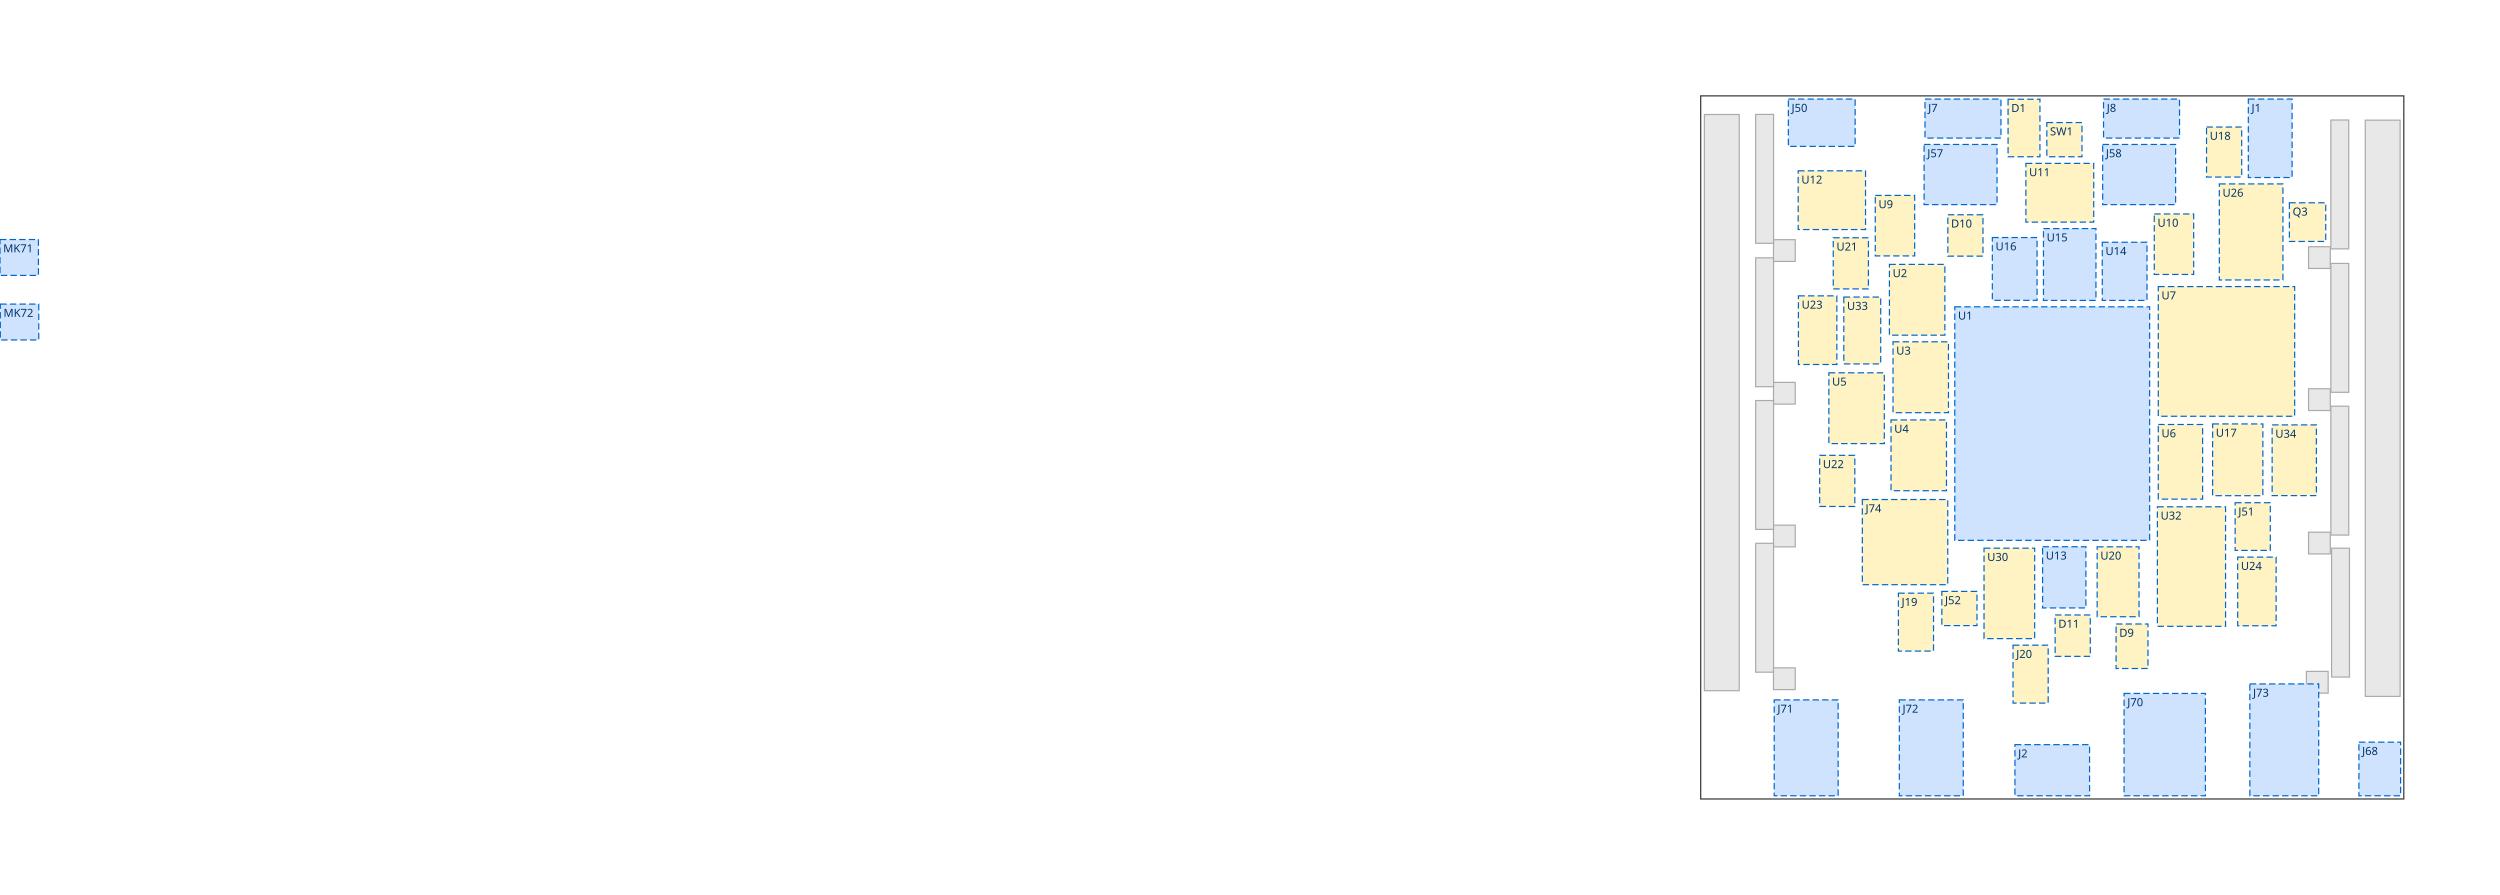
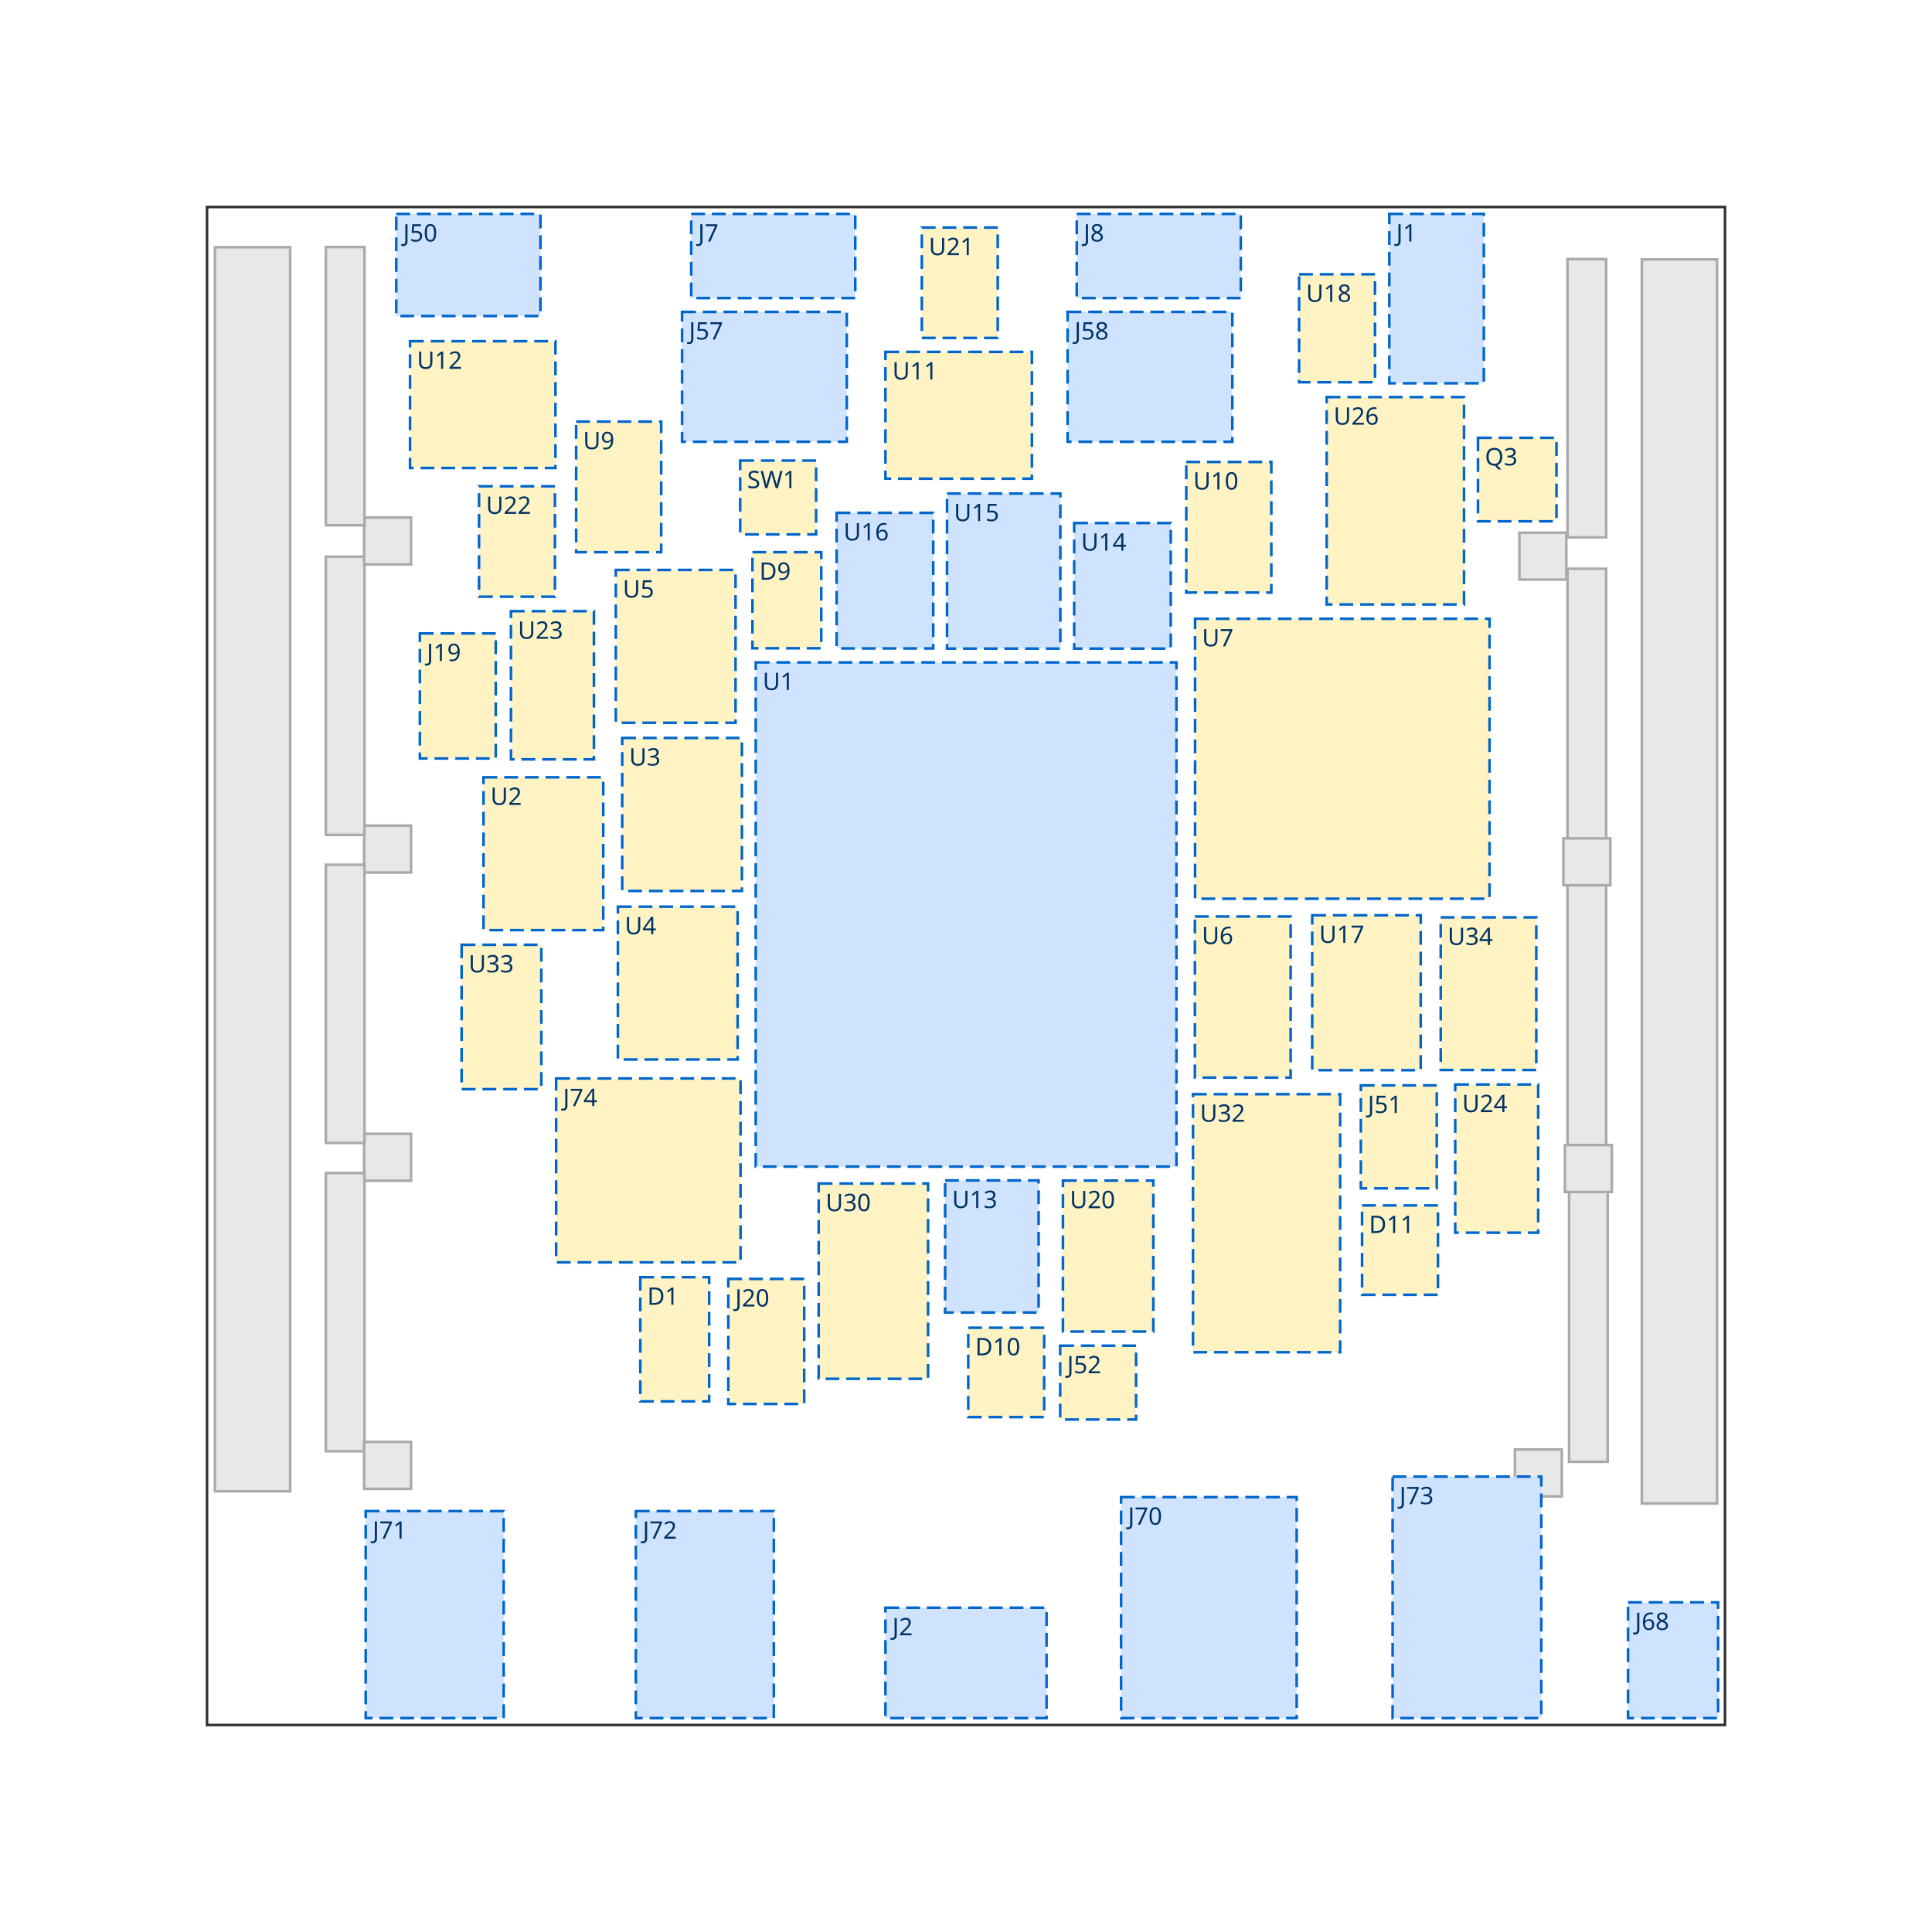
- <svg xmlns="http://www.w3.org/2000/svg" width="3129" height="1120" style="background:#fff;font-family:sans-serif">
-   <rect x="2128.6" y="120.0" width="880.0" height="880.0" fill="none" stroke="#333" stroke-width="1.5" />
-   <rect x="2917.3" y="508.4" width="22.4" height="161.3" fill="#e8e8e8" stroke="#aaa" stroke-width="1.5" />
-   <rect x="2886.7" y="840.3" width="27.2" height="27.2" fill="#e8e8e8" stroke="#aaa" stroke-width="1.5" />
-   <rect x="2917.3" y="329.7" width="22.4" height="161.3" fill="#e8e8e8" stroke="#aaa" stroke-width="1.5" />
-   <rect x="2219.7" y="657.3" width="27.2" height="27.2" fill="#e8e8e8" stroke="#aaa" stroke-width="1.5" />
-   <rect x="2889.4" y="308.8" width="27.2" height="27.2" fill="#e8e8e8" stroke="#aaa" stroke-width="1.5" />
-   <rect x="2918.2" y="686.1" width="22.4" height="161.3" fill="#e8e8e8" stroke="#aaa" stroke-width="1.5" />
-   <rect x="2219.7" y="478.6" width="27.2" height="27.2" fill="#e8e8e8" stroke="#aaa" stroke-width="1.5" />
-   <rect x="2133.2" y="143.3" width="43.6" height="721.2" fill="#e8e8e8" stroke="#aaa" stroke-width="1.5" />
-   <rect x="2197.4" y="680.0" width="22.4" height="161.3" fill="#e8e8e8" stroke="#aaa" stroke-width="1.5" />
-   <rect x="2197.4" y="501.3" width="22.4" height="161.3" fill="#e8e8e8" stroke="#aaa" stroke-width="1.5" />
-   <rect x="2917.3" y="150.2" width="22.4" height="161.3" fill="#e8e8e8" stroke="#aaa" stroke-width="1.5" />
-   <rect x="2197.4" y="322.7" width="22.4" height="161.3" fill="#e8e8e8" stroke="#aaa" stroke-width="1.5" />
-   <rect x="2219.7" y="835.9" width="27.2" height="27.2" fill="#e8e8e8" stroke="#aaa" stroke-width="1.5" />
-   <rect x="2889.4" y="666.1" width="27.2" height="27.2" fill="#e8e8e8" stroke="#aaa" stroke-width="1.5" />
-   <rect x="2960.4" y="150.4" width="43.6" height="721.2" fill="#e8e8e8" stroke="#aaa" stroke-width="1.5" />
-   <rect x="2219.7" y="300.0" width="27.2" height="27.2" fill="#e8e8e8" stroke="#aaa" stroke-width="1.5" />
-   <rect x="2889.4" y="486.6" width="27.2" height="27.2" fill="#e8e8e8" stroke="#aaa" stroke-width="1.5" />
-   <rect x="2197.4" y="143.2" width="22.4" height="161.3" fill="#e8e8e8" stroke="#aaa" stroke-width="1.5" />
-   <rect x="2307.7" y="371.8" width="46.2" height="83.7" fill="#fff3c4" stroke="#06c" stroke-width="1.5" stroke-dasharray="8,4" />
-   <text x="2311.7" y="387.8" font-size="14" fill="#036">U33</text>
-   <rect x="2700.2" y="634.3" width="85.3" height="149.6" fill="#fff3c4" stroke="#06c" stroke-width="1.5" stroke-dasharray="8,4" />
-   <text x="2704.2" y="650.3" font-size="14" fill="#036">U32</text>
-   <rect x="2483.2" y="686.1" width="63.4" height="113.2" fill="#fff3c4" stroke="#06c" stroke-width="1.5" stroke-dasharray="8,4" />
-   <text x="2487.2" y="702.1" font-size="14" fill="#036">U30</text>
-   <rect x="2777.7" y="230.2" width="79.6" height="120.2" fill="#fff3c4" stroke="#06c" stroke-width="1.5" stroke-dasharray="8,4" />
-   <text x="2781.7" y="246.2" font-size="14" fill="#036">U26</text>
-   <rect x="2277.5" y="569.9" width="44.0" height="64.0" fill="#fff3c4" stroke="#06c" stroke-width="1.5" stroke-dasharray="8,4" />
-   <text x="2281.5" y="585.9" font-size="14" fill="#036">U22</text>
-   <rect x="2294.5" y="297.6" width="44.0" height="64.0" fill="#fff3c4" stroke="#06c" stroke-width="1.5" stroke-dasharray="8,4" />
-   <text x="2298.5" y="313.6" font-size="14" fill="#036">U21</text>
-   <rect x="2624.8" y="684.4" width="52.4" height="87.5" fill="#fff3c4" stroke="#06c" stroke-width="1.5" stroke-dasharray="8,4" />
-   <text x="2628.8" y="700.4" font-size="14" fill="#036">U20</text>
-   <rect x="2761.7" y="159.0" width="44.0" height="62.6" fill="#fff3c4" stroke="#06c" stroke-width="1.5" stroke-dasharray="8,4" />
-   <text x="2765.7" y="175.0" font-size="14" fill="#036">U18</text>
-   <rect x="2769.3" y="530.6" width="62.9" height="89.8" fill="#fff3c4" stroke="#06c" stroke-width="1.5" stroke-dasharray="8,4" />
-   <text x="2773.3" y="546.6" font-size="14" fill="#036">U17</text>
-   <rect x="2557.6" y="286.1" width="65.7" height="89.9" fill="#cfe3ff" stroke="#06c" stroke-width="1.5" stroke-dasharray="8,4" />
-   <text x="2561.6" y="302.1" font-size="14" fill="#036">U15</text>
-   <rect x="2250.6" y="213.8" width="84.3" height="73.5" fill="#fff3c4" stroke="#06c" stroke-width="1.5" stroke-dasharray="8,4" />
-   <text x="2254.6" y="229.8" font-size="14" fill="#036">U12</text>
-   <rect x="2696.3" y="267.8" width="49.3" height="75.7" fill="#fff3c4" stroke="#06c" stroke-width="1.5" stroke-dasharray="8,4" />
-   <text x="2700.3" y="283.8" font-size="14" fill="#036">U10</text>
-   <rect x="2347.1" y="244.6" width="49.3" height="75.7" fill="#fff3c4" stroke="#06c" stroke-width="1.5" stroke-dasharray="8,4" />
-   <text x="2351.1" y="260.6" font-size="14" fill="#036">U9</text>
-   <rect x="2701.3" y="531.3" width="55.5" height="93.4" fill="#fff3c4" stroke="#06c" stroke-width="1.5" stroke-dasharray="8,4" />
-   <text x="2705.3" y="547.3" font-size="14" fill="#036">U6</text>
-   <rect x="2561.8" y="153.4" width="44.0" height="42.8" fill="#fff3c4" stroke="#06c" stroke-width="1.5" stroke-dasharray="8,4" />
-   <text x="2565.8" y="169.4" font-size="14" fill="#036">SW1</text>
-   <rect x="0.4" y="380.6" width="48.1" height="44.9" fill="#cfe3ff" stroke="#06c" stroke-width="1.5" stroke-dasharray="8,4" />
-   <text x="4.4" y="396.6" font-size="14" fill="#036">MK72</text>
-   <rect x="0.0" y="299.8" width="48.1" height="44.9" fill="#cfe3ff" stroke="#06c" stroke-width="1.5" stroke-dasharray="8,4" />
-   <text x="4.0" y="315.8" font-size="14" fill="#036">MK71</text>
-   <rect x="2330.9" y="625.2" width="106.9" height="106.6" fill="#fff3c4" stroke="#06c" stroke-width="1.5" stroke-dasharray="8,4" />
-   <text x="2334.9" y="641.2" font-size="14" fill="#036">J74</text>
-   <rect x="2815.9" y="856.0" width="86.2" height="140.0" fill="#cfe3ff" stroke="#06c" stroke-width="1.5" stroke-dasharray="8,4" />
-   <text x="2819.9" y="872.0" font-size="14" fill="#036">J73</text>
-   <rect x="2377.2" y="876.0" width="80.0" height="120.0" fill="#cfe3ff" stroke="#06c" stroke-width="1.5" stroke-dasharray="8,4" />
-   <text x="2381.2" y="892.0" font-size="14" fill="#036">J72</text>
-   <rect x="2220.6" y="876.0" width="80.0" height="120.0" fill="#cfe3ff" stroke="#06c" stroke-width="1.5" stroke-dasharray="8,4" />
-   <text x="2224.6" y="892.0" font-size="14" fill="#036">J71</text>
-   <rect x="2658.5" y="867.9" width="101.8" height="128.1" fill="#cfe3ff" stroke="#06c" stroke-width="1.5" stroke-dasharray="8,4" />
-   <text x="2662.5" y="883.9" font-size="14" fill="#036">J70</text>
-   <rect x="2952.4" y="928.9" width="52.2" height="67.1" fill="#cfe3ff" stroke="#06c" stroke-width="1.5" stroke-dasharray="8,4" />
-   <text x="2956.4" y="944.9" font-size="14" fill="#036">J68</text>
-   <rect x="2631.7" y="180.8" width="91.3" height="75.3" fill="#cfe3ff" stroke="#06c" stroke-width="1.5" stroke-dasharray="8,4" />
-   <text x="2635.7" y="196.8" font-size="14" fill="#036">J58</text>
-   <rect x="2408.2" y="180.8" width="91.3" height="75.3" fill="#cfe3ff" stroke="#06c" stroke-width="1.5" stroke-dasharray="8,4" />
-   <text x="2412.2" y="196.8" font-size="14" fill="#036">J57</text>
-   <rect x="2430.4" y="740.2" width="44.0" height="42.8" fill="#fff3c4" stroke="#06c" stroke-width="1.5" stroke-dasharray="8,4" />
-   <text x="2434.4" y="756.2" font-size="14" fill="#036">J52</text>
-   <rect x="2797.5" y="629.2" width="44.0" height="59.7" fill="#fff3c4" stroke="#06c" stroke-width="1.5" stroke-dasharray="8,4" />
-   <text x="2801.5" y="645.2" font-size="14" fill="#036">J51</text>
-   <rect x="2238.3" y="124.0" width="83.6" height="59.2" fill="#cfe3ff" stroke="#06c" stroke-width="1.5" stroke-dasharray="8,4" />
-   <text x="2242.3" y="140.0" font-size="14" fill="#036">J50</text>
-   <rect x="2519.5" y="807.5" width="44.0" height="72.5" fill="#fff3c4" stroke="#06c" stroke-width="1.5" stroke-dasharray="8,4" />
-   <text x="2523.5" y="823.5" font-size="14" fill="#036">J20</text>
-   <rect x="2376.0" y="742.4" width="44.0" height="72.5" fill="#fff3c4" stroke="#06c" stroke-width="1.5" stroke-dasharray="8,4" />
-   <text x="2380.0" y="758.4" font-size="14" fill="#036">J19</text>
-   <rect x="2632.8" y="124.0" width="95.1" height="48.8" fill="#cfe3ff" stroke="#06c" stroke-width="1.5" stroke-dasharray="8,4" />
-   <text x="2636.8" y="140.0" font-size="14" fill="#036">J8</text>
-   <rect x="2409.3" y="124.0" width="95.1" height="48.8" fill="#cfe3ff" stroke="#06c" stroke-width="1.5" stroke-dasharray="8,4" />
-   <text x="2413.3" y="140.0" font-size="14" fill="#036">J7</text>
-   <rect x="2521.9" y="932.0" width="93.4" height="64.0" fill="#cfe3ff" stroke="#06c" stroke-width="1.5" stroke-dasharray="8,4" />
-   <text x="2525.9" y="948.0" font-size="14" fill="#036">J2</text>
-   <rect x="2814.0" y="124.0" width="54.8" height="98.2" fill="#cfe3ff" stroke="#06c" stroke-width="1.5" stroke-dasharray="8,4" />
-   <text x="2818.0" y="140.0" font-size="14" fill="#036">J1</text>
-   <rect x="2572.2" y="769.7" width="44.0" height="51.8" fill="#fff3c4" stroke="#06c" stroke-width="1.5" stroke-dasharray="8,4" />
-   <text x="2576.2" y="785.7" font-size="14" fill="#036">D11</text>
-   <rect x="2437.9" y="268.8" width="44.0" height="51.8" fill="#fff3c4" stroke="#06c" stroke-width="1.5" stroke-dasharray="8,4" />
-   <text x="2441.9" y="284.8" font-size="14" fill="#036">D10</text>
-   <rect x="2648.5" y="781.0" width="39.9" height="55.7" fill="#fff3c4" stroke="#06c" stroke-width="1.5" stroke-dasharray="8,4" />
-   <text x="2652.5" y="797.0" font-size="14" fill="#036">D9</text>
-   <rect x="2513.3" y="124.2" width="39.9" height="72.0" fill="#fff3c4" stroke="#06c" stroke-width="1.5" stroke-dasharray="8,4" />
-   <text x="2517.3" y="140.2" font-size="14" fill="#036">D1</text>
-   <rect x="2843.8" y="531.8" width="55.4" height="88.5" fill="#fff3c4" stroke="#06c" stroke-width="1.5" stroke-dasharray="8,4" />
-   <text x="2847.8" y="547.8" font-size="14" fill="#036">U34</text>
-   <rect x="2865.4" y="253.8" width="45.5" height="48.4" fill="#fff3c4" stroke="#06c" stroke-width="1.5" stroke-dasharray="8,4" />
-   <text x="2869.4" y="269.8" font-size="14" fill="#036">Q3</text>
-   <rect x="2535.6" y="204.5" width="84.9" height="73.5" fill="#fff3c4" stroke="#06c" stroke-width="1.5" stroke-dasharray="8,4" />
-   <text x="2539.6" y="220.5" font-size="14" fill="#036">U11</text>
-   <rect x="2556.5" y="684.3" width="54.2" height="76.6" fill="#cfe3ff" stroke="#06c" stroke-width="1.5" stroke-dasharray="8,4" />
-   <text x="2560.5" y="700.3" font-size="14" fill="#036">U13</text>
-   <rect x="2631.2" y="303.2" width="56.0" height="72.8" fill="#cfe3ff" stroke="#06c" stroke-width="1.5" stroke-dasharray="8,4" />
-   <text x="2635.2" y="319.2" font-size="14" fill="#036">U14</text>
-   <rect x="2493.6" y="297.3" width="56.0" height="78.6" fill="#cfe3ff" stroke="#06c" stroke-width="1.5" stroke-dasharray="8,4" />
-   <text x="2497.6" y="313.3" font-size="14" fill="#036">U16</text>
-   <rect x="2701.3" y="358.7" width="170.7" height="162.3" fill="#fff3c4" stroke="#06c" stroke-width="1.5" stroke-dasharray="8,4" />
-   <text x="2705.3" y="374.7" font-size="14" fill="#036">U7</text>
-   <rect x="2364.8" y="330.9" width="69.4" height="88.6" fill="#fff3c4" stroke="#06c" stroke-width="1.5" stroke-dasharray="8,4" />
-   <text x="2368.8" y="346.9" font-size="14" fill="#036">U2</text>
-   <rect x="2369.3" y="427.8" width="69.4" height="88.7" fill="#fff3c4" stroke="#06c" stroke-width="1.5" stroke-dasharray="8,4" />
-   <text x="2373.3" y="443.8" font-size="14" fill="#036">U3</text>
-   <rect x="2366.8" y="525.6" width="69.4" height="88.6" fill="#fff3c4" stroke="#06c" stroke-width="1.5" stroke-dasharray="8,4" />
-   <text x="2370.8" y="541.6" font-size="14" fill="#036">U4</text>
-   <rect x="2289.0" y="466.6" width="69.4" height="88.6" fill="#fff3c4" stroke="#06c" stroke-width="1.5" stroke-dasharray="8,4" />
-   <text x="2293.0" y="482.6" font-size="14" fill="#036">U5</text>
-   <rect x="2250.9" y="370.3" width="48.1" height="85.9" fill="#fff3c4" stroke="#06c" stroke-width="1.5" stroke-dasharray="8,4" />
-   <text x="2254.9" y="386.3" font-size="14" fill="#036">U23</text>
-   <rect x="2800.7" y="697.3" width="48.1" height="85.9" fill="#fff3c4" stroke="#06c" stroke-width="1.5" stroke-dasharray="8,4" />
-   <text x="2804.7" y="713.3" font-size="14" fill="#036">U24</text>
-   <rect x="2446.6" y="384.0" width="243.9" height="292.3" fill="#cfe3ff" stroke="#06c" stroke-width="1.5" stroke-dasharray="8,4" />
-   <text x="2450.6" y="400.0" font-size="14" fill="#036">U1</text>
+ <svg xmlns="http://www.w3.org/2000/svg" width="1120" height="1120" style="background:#fff;font-family:sans-serif">
+   <rect x="120.0" y="120.0" width="880.0" height="880.0" fill="none" stroke="#333" stroke-width="1.5" />
+   <rect x="908.7" y="508.4" width="22.4" height="161.3" fill="#e8e8e8" stroke="#aaa" stroke-width="1.5" />
+   <rect x="878.2" y="840.3" width="27.2" height="27.2" fill="#e8e8e8" stroke="#aaa" stroke-width="1.5" />
+   <rect x="908.7" y="329.7" width="22.4" height="161.3" fill="#e8e8e8" stroke="#aaa" stroke-width="1.5" />
+   <rect x="211.1" y="657.3" width="27.2" height="27.2" fill="#e8e8e8" stroke="#aaa" stroke-width="1.5" />
+   <rect x="880.8" y="308.8" width="27.2" height="27.2" fill="#e8e8e8" stroke="#aaa" stroke-width="1.5" />
+   <rect x="909.6" y="686.1" width="22.4" height="161.3" fill="#e8e8e8" stroke="#aaa" stroke-width="1.5" />
+   <rect x="906.3" y="486.0" width="27.2" height="27.2" fill="#e8e8e8" stroke="#aaa" stroke-width="1.5" />
+   <rect x="211.1" y="478.6" width="27.2" height="27.2" fill="#e8e8e8" stroke="#aaa" stroke-width="1.5" />
+   <rect x="124.6" y="143.3" width="43.6" height="721.2" fill="#e8e8e8" stroke="#aaa" stroke-width="1.5" />
+   <rect x="188.9" y="680.0" width="22.4" height="161.3" fill="#e8e8e8" stroke="#aaa" stroke-width="1.5" />
+   <rect x="188.9" y="501.3" width="22.4" height="161.3" fill="#e8e8e8" stroke="#aaa" stroke-width="1.5" />
+   <rect x="908.7" y="150.2" width="22.4" height="161.3" fill="#e8e8e8" stroke="#aaa" stroke-width="1.5" />
+   <rect x="188.9" y="322.7" width="22.4" height="161.3" fill="#e8e8e8" stroke="#aaa" stroke-width="1.5" />
+   <rect x="211.1" y="835.9" width="27.2" height="27.2" fill="#e8e8e8" stroke="#aaa" stroke-width="1.5" />
+   <rect x="951.8" y="150.4" width="43.6" height="721.2" fill="#e8e8e8" stroke="#aaa" stroke-width="1.5" />
+   <rect x="907.2" y="663.8" width="27.2" height="27.2" fill="#e8e8e8" stroke="#aaa" stroke-width="1.5" />
+   <rect x="211.1" y="300.0" width="27.2" height="27.2" fill="#e8e8e8" stroke="#aaa" stroke-width="1.5" />
+   <rect x="188.9" y="143.2" width="22.4" height="161.3" fill="#e8e8e8" stroke="#aaa" stroke-width="1.5" />
+   <rect x="835.2" y="531.8" width="55.4" height="88.5" fill="#fff3c4" stroke="#06c" stroke-width="1.5" stroke-dasharray="8,4" />
+   <text x="839.2" y="547.8" font-size="14" fill="#036">U34</text>
+   <rect x="267.6" y="547.7" width="46.2" height="83.7" fill="#fff3c4" stroke="#06c" stroke-width="1.5" stroke-dasharray="8,4" />
+   <text x="271.6" y="563.7" font-size="14" fill="#036">U33</text>
+   <rect x="691.6" y="634.3" width="85.3" height="149.6" fill="#fff3c4" stroke="#06c" stroke-width="1.5" stroke-dasharray="8,4" />
+   <text x="695.6" y="650.3" font-size="14" fill="#036">U32</text>
+   <rect x="474.6" y="686.1" width="63.4" height="113.2" fill="#fff3c4" stroke="#06c" stroke-width="1.5" stroke-dasharray="8,4" />
+   <text x="478.6" y="702.1" font-size="14" fill="#036">U30</text>
+   <rect x="769.1" y="230.2" width="79.6" height="120.2" fill="#fff3c4" stroke="#06c" stroke-width="1.5" stroke-dasharray="8,4" />
+   <text x="773.1" y="246.2" font-size="14" fill="#036">U26</text>
+   <rect x="843.6" y="628.7" width="48.1" height="85.9" fill="#fff3c4" stroke="#06c" stroke-width="1.5" stroke-dasharray="8,4" />
+   <text x="847.6" y="644.7" font-size="14" fill="#036">U24</text>
+   <rect x="296.2" y="354.3" width="48.1" height="85.9" fill="#fff3c4" stroke="#06c" stroke-width="1.5" stroke-dasharray="8,4" />
+   <text x="300.2" y="370.3" font-size="14" fill="#036">U23</text>
+   <rect x="277.7" y="281.9" width="44.0" height="64.0" fill="#fff3c4" stroke="#06c" stroke-width="1.5" stroke-dasharray="8,4" />
+   <text x="281.7" y="297.9" font-size="14" fill="#036">U22</text>
+   <rect x="534.4" y="131.9" width="44.0" height="64.0" fill="#fff3c4" stroke="#06c" stroke-width="1.5" stroke-dasharray="8,4" />
+   <text x="538.4" y="147.9" font-size="14" fill="#036">U21</text>
+   <rect x="616.2" y="684.4" width="52.4" height="87.5" fill="#fff3c4" stroke="#06c" stroke-width="1.5" stroke-dasharray="8,4" />
+   <text x="620.2" y="700.4" font-size="14" fill="#036">U20</text>
+   <rect x="753.1" y="159.0" width="44.0" height="62.6" fill="#fff3c4" stroke="#06c" stroke-width="1.5" stroke-dasharray="8,4" />
+   <text x="757.1" y="175.0" font-size="14" fill="#036">U18</text>
+   <rect x="760.7" y="530.6" width="62.9" height="89.8" fill="#fff3c4" stroke="#06c" stroke-width="1.5" stroke-dasharray="8,4" />
+   <text x="764.7" y="546.6" font-size="14" fill="#036">U17</text>
+   <rect x="485.0" y="297.3" width="56.0" height="78.6" fill="#cfe3ff" stroke="#06c" stroke-width="1.5" stroke-dasharray="8,4" />
+   <text x="489.0" y="313.3" font-size="14" fill="#036">U16</text>
+   <rect x="549.0" y="286.1" width="65.7" height="89.9" fill="#cfe3ff" stroke="#06c" stroke-width="1.5" stroke-dasharray="8,4" />
+   <text x="553.0" y="302.1" font-size="14" fill="#036">U15</text>
+   <rect x="622.7" y="303.2" width="56.0" height="72.8" fill="#cfe3ff" stroke="#06c" stroke-width="1.5" stroke-dasharray="8,4" />
+   <text x="626.7" y="319.2" font-size="14" fill="#036">U14</text>
+   <rect x="547.9" y="684.3" width="54.2" height="76.6" fill="#cfe3ff" stroke="#06c" stroke-width="1.5" stroke-dasharray="8,4" />
+   <text x="551.9" y="700.3" font-size="14" fill="#036">U13</text>
+   <rect x="237.7" y="197.8" width="84.3" height="73.5" fill="#fff3c4" stroke="#06c" stroke-width="1.5" stroke-dasharray="8,4" />
+   <text x="241.7" y="213.8" font-size="14" fill="#036">U12</text>
+   <rect x="513.3" y="204.0" width="84.9" height="73.5" fill="#fff3c4" stroke="#06c" stroke-width="1.5" stroke-dasharray="8,4" />
+   <text x="517.3" y="220.0" font-size="14" fill="#036">U11</text>
+   <rect x="687.7" y="267.8" width="49.3" height="75.7" fill="#fff3c4" stroke="#06c" stroke-width="1.5" stroke-dasharray="8,4" />
+   <text x="691.7" y="283.8" font-size="14" fill="#036">U10</text>
+   <rect x="334.0" y="244.4" width="49.3" height="75.7" fill="#fff3c4" stroke="#06c" stroke-width="1.5" stroke-dasharray="8,4" />
+   <text x="338.0" y="260.4" font-size="14" fill="#036">U9</text>
+   <rect x="692.8" y="358.7" width="170.7" height="162.3" fill="#fff3c4" stroke="#06c" stroke-width="1.5" stroke-dasharray="8,4" />
+   <text x="696.8" y="374.7" font-size="14" fill="#036">U7</text>
+   <rect x="692.7" y="531.3" width="55.5" height="93.4" fill="#fff3c4" stroke="#06c" stroke-width="1.5" stroke-dasharray="8,4" />
+   <text x="696.7" y="547.3" font-size="14" fill="#036">U6</text>
+   <rect x="357.0" y="330.4" width="69.4" height="88.6" fill="#fff3c4" stroke="#06c" stroke-width="1.5" stroke-dasharray="8,4" />
+   <text x="361.0" y="346.4" font-size="14" fill="#036">U5</text>
+   <rect x="358.2" y="525.6" width="69.4" height="88.6" fill="#fff3c4" stroke="#06c" stroke-width="1.5" stroke-dasharray="8,4" />
+   <text x="362.2" y="541.6" font-size="14" fill="#036">U4</text>
+   <rect x="360.7" y="427.8" width="69.4" height="88.7" fill="#fff3c4" stroke="#06c" stroke-width="1.5" stroke-dasharray="8,4" />
+   <text x="364.7" y="443.8" font-size="14" fill="#036">U3</text>
+   <rect x="280.3" y="450.6" width="69.4" height="88.6" fill="#fff3c4" stroke="#06c" stroke-width="1.5" stroke-dasharray="8,4" />
+   <text x="284.3" y="466.6" font-size="14" fill="#036">U2</text>
+   <rect x="438.1" y="384.0" width="243.9" height="292.3" fill="#cfe3ff" stroke="#06c" stroke-width="1.5" stroke-dasharray="8,4" />
+   <text x="442.1" y="400.0" font-size="14" fill="#036">U1</text>
+   <rect x="429.1" y="267.0" width="44.0" height="42.8" fill="#fff3c4" stroke="#06c" stroke-width="1.5" stroke-dasharray="8,4" />
+   <text x="433.1" y="283.0" font-size="14" fill="#036">SW1</text>
+   <rect x="856.8" y="253.8" width="45.5" height="48.4" fill="#fff3c4" stroke="#06c" stroke-width="1.5" stroke-dasharray="8,4" />
+   <text x="860.8" y="269.8" font-size="14" fill="#036">Q3</text>
+   <rect x="322.4" y="625.2" width="106.9" height="106.6" fill="#fff3c4" stroke="#06c" stroke-width="1.5" stroke-dasharray="8,4" />
+   <text x="326.4" y="641.2" font-size="14" fill="#036">J74</text>
+   <rect x="807.3" y="856.0" width="86.2" height="140.0" fill="#cfe3ff" stroke="#06c" stroke-width="1.5" stroke-dasharray="8,4" />
+   <text x="811.3" y="872.0" font-size="14" fill="#036">J73</text>
+   <rect x="368.6" y="876.0" width="80.0" height="120.0" fill="#cfe3ff" stroke="#06c" stroke-width="1.5" stroke-dasharray="8,4" />
+   <text x="372.6" y="892.0" font-size="14" fill="#036">J72</text>
+   <rect x="212.0" y="876.0" width="80.0" height="120.0" fill="#cfe3ff" stroke="#06c" stroke-width="1.5" stroke-dasharray="8,4" />
+   <text x="216.0" y="892.0" font-size="14" fill="#036">J71</text>
+   <rect x="649.9" y="867.9" width="101.8" height="128.1" fill="#cfe3ff" stroke="#06c" stroke-width="1.5" stroke-dasharray="8,4" />
+   <text x="653.9" y="883.9" font-size="14" fill="#036">J70</text>
+   <rect x="943.8" y="928.9" width="52.2" height="67.1" fill="#cfe3ff" stroke="#06c" stroke-width="1.5" stroke-dasharray="8,4" />
+   <text x="947.8" y="944.9" font-size="14" fill="#036">J68</text>
+   <rect x="618.9" y="180.8" width="95.5" height="75.3" fill="#cfe3ff" stroke="#06c" stroke-width="1.5" stroke-dasharray="8,4" />
+   <text x="622.9" y="196.8" font-size="14" fill="#036">J58</text>
+   <rect x="395.4" y="180.8" width="95.5" height="75.3" fill="#cfe3ff" stroke="#06c" stroke-width="1.5" stroke-dasharray="8,4" />
+   <text x="399.4" y="196.8" font-size="14" fill="#036">J57</text>
+   <rect x="614.6" y="780.1" width="44.0" height="42.8" fill="#fff3c4" stroke="#06c" stroke-width="1.5" stroke-dasharray="8,4" />
+   <text x="618.6" y="796.1" font-size="14" fill="#036">J52</text>
+   <rect x="788.9" y="629.2" width="44.0" height="59.7" fill="#fff3c4" stroke="#06c" stroke-width="1.5" stroke-dasharray="8,4" />
+   <text x="792.9" y="645.2" font-size="14" fill="#036">J51</text>
+   <rect x="229.7" y="124.0" width="83.6" height="59.2" fill="#cfe3ff" stroke="#06c" stroke-width="1.5" stroke-dasharray="8,4" />
+   <text x="233.7" y="140.0" font-size="14" fill="#036">J50</text>
+   <rect x="422.2" y="741.4" width="44.0" height="72.5" fill="#fff3c4" stroke="#06c" stroke-width="1.5" stroke-dasharray="8,4" />
+   <text x="426.2" y="757.4" font-size="14" fill="#036">J20</text>
+   <rect x="243.4" y="367.2" width="44.0" height="72.5" fill="#fff3c4" stroke="#06c" stroke-width="1.5" stroke-dasharray="8,4" />
+   <text x="247.4" y="383.2" font-size="14" fill="#036">J19</text>
+   <rect x="624.2" y="124.0" width="95.1" height="48.8" fill="#cfe3ff" stroke="#06c" stroke-width="1.5" stroke-dasharray="8,4" />
+   <text x="628.2" y="140.0" font-size="14" fill="#036">J8</text>
+   <rect x="400.7" y="124.0" width="95.1" height="48.8" fill="#cfe3ff" stroke="#06c" stroke-width="1.5" stroke-dasharray="8,4" />
+   <text x="404.7" y="140.0" font-size="14" fill="#036">J7</text>
+   <rect x="513.3" y="932.0" width="93.4" height="64.0" fill="#cfe3ff" stroke="#06c" stroke-width="1.5" stroke-dasharray="8,4" />
+   <text x="517.3" y="948.0" font-size="14" fill="#036">J2</text>
+   <rect x="805.4" y="124.0" width="54.8" height="98.2" fill="#cfe3ff" stroke="#06c" stroke-width="1.5" stroke-dasharray="8,4" />
+   <text x="809.4" y="140.0" font-size="14" fill="#036">J1</text>
+   <rect x="789.6" y="698.8" width="44.0" height="51.8" fill="#fff3c4" stroke="#06c" stroke-width="1.5" stroke-dasharray="8,4" />
+   <text x="793.6" y="714.8" font-size="14" fill="#036">D11</text>
+   <rect x="561.3" y="769.7" width="44.0" height="51.8" fill="#fff3c4" stroke="#06c" stroke-width="1.5" stroke-dasharray="8,4" />
+   <text x="565.3" y="785.7" font-size="14" fill="#036">D10</text>
+   <rect x="436.2" y="320.1" width="39.9" height="55.7" fill="#fff3c4" stroke="#06c" stroke-width="1.5" stroke-dasharray="8,4" />
+   <text x="440.2" y="336.1" font-size="14" fill="#036">D9</text>
+   <rect x="371.2" y="740.4" width="39.9" height="72.0" fill="#fff3c4" stroke="#06c" stroke-width="1.5" stroke-dasharray="8,4" />
+   <text x="375.2" y="756.4" font-size="14" fill="#036">D1</text>
</svg>
